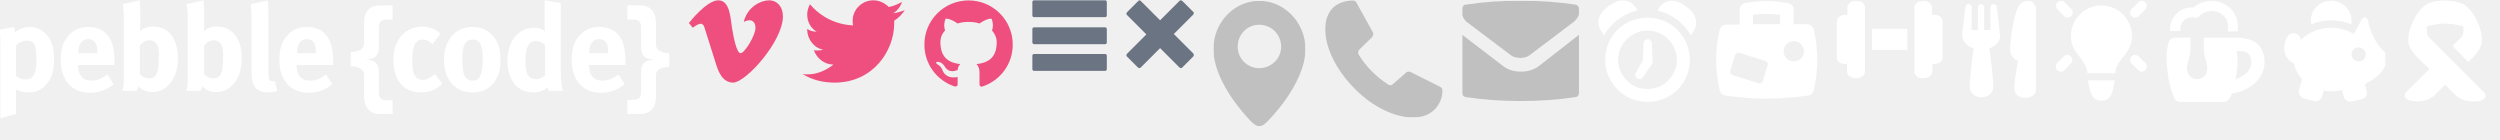
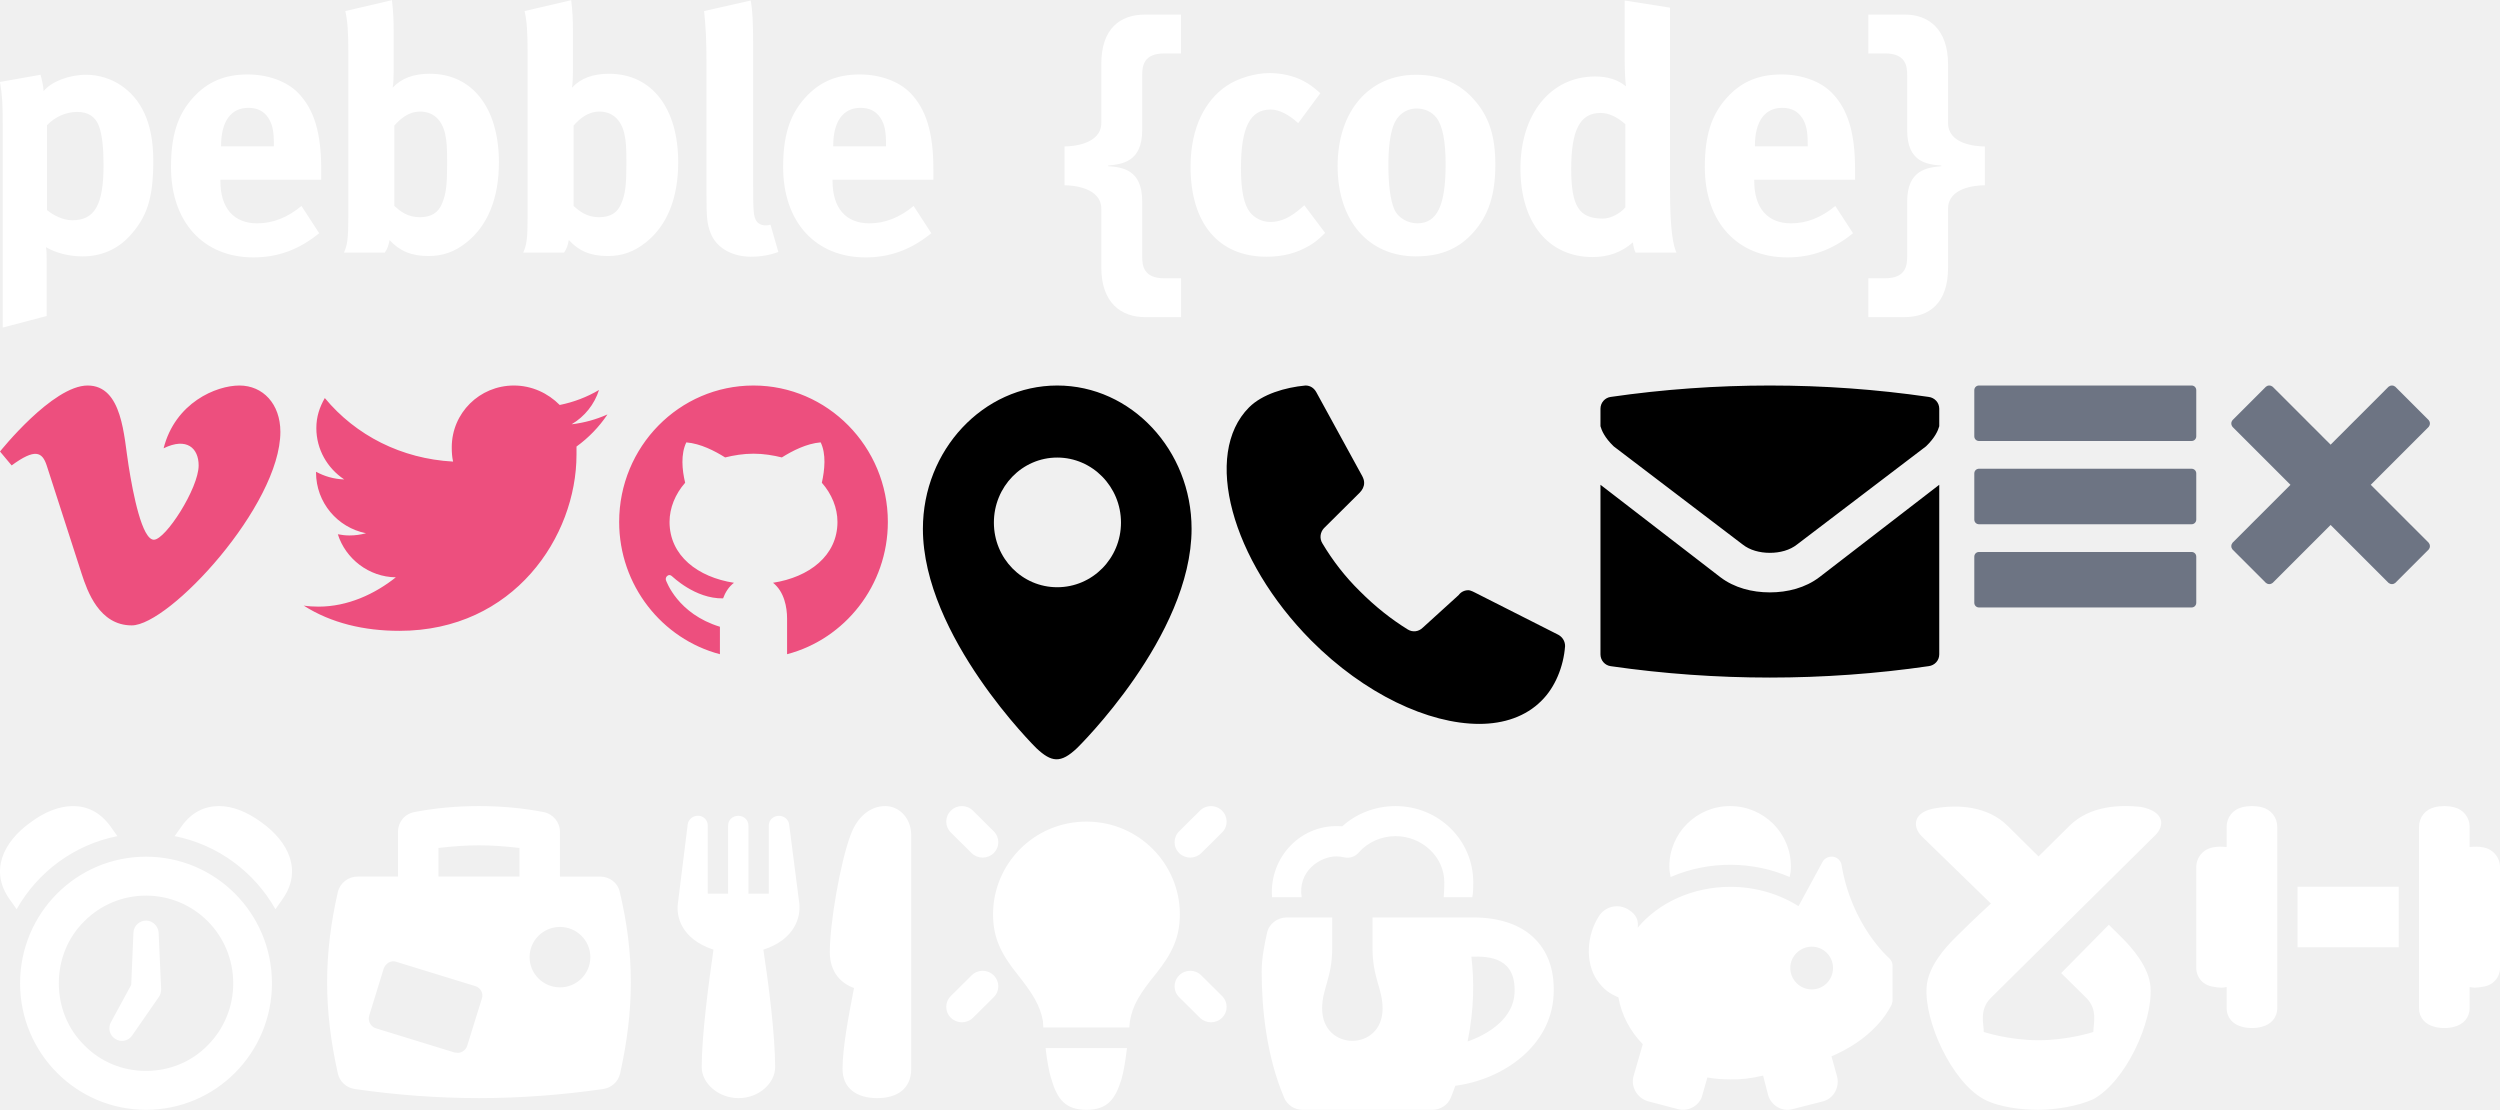
- <svg xmlns="http://www.w3.org/2000/svg" xmlns:xlink="http://www.w3.org/1999/xlink" version="1.1" id="Layer_1" x="0px" y="0px" width="638px" height="35.6px" viewBox="-257.9 315 638 35.6" enable-background="new -257.9 315 638 35.6" xml:space="preserve">
-   <symbol id="_x2E_i-10-white" viewBox="-11.6 -12.7 23.3 25.4">
-     <path fill="#FFFFFF" d="M-9.5,8.8l-1.7,1.7c-0.5,0.5-0.5,1.3,0,1.8s1.3,0.5,1.8,0l1.7-1.7c0.5-0.5,0.5-1.3,0-1.8   c-0.2-0.2-0.6-0.4-0.9-0.4S-9.3,8.5-9.5,8.8z M-11.3-5c-0.5,0.5-0.5,1.3,0,1.8l1.7,1.7c0.5,0.5,1.3,0.5,1.8,0s0.5-1.3,0-1.8L-9.4-5   c-0.2-0.2-0.6-0.4-0.9-0.4S-11-5.3-11.3-5z M-3.6-5.8c0,0.3,0,0.5,0,0.5C-3.9-4-4.5-3-5.8-1.3c-1.3,1.7-2,3-2,5   c0,4.2,3.4,7.8,7.8,7.8s7.8-3.6,7.8-7.8c0-1.9-0.6-3.3-2-5C4.4-3,3.8-4,3.6-5.3c0,0,0-0.2-0.1-0.5H-3.6z M-2.9-10.2   c-0.2,0.6-0.4,1.7-0.5,2.6h6.8c-0.1-0.9-0.3-2-0.5-2.6c-0.5-1.7-1.2-2.6-2.9-2.6S-2.4-11.8-2.9-10.2z M7.7,8.8   c-0.5,0.5-0.5,1.3,0,1.8l1.7,1.7c0.5,0.5,1.3,0.5,1.8,0s0.5-1.3,0-1.8L9.5,8.8C9.3,8.5,8.9,8.4,8.6,8.4S7.9,8.5,7.7,8.8z M9.4-5   L7.7-3.3C7.2-2.8,7.2-2,7.7-1.5s1.3,0.5,1.8,0l1.7-1.7c0.5-0.5,0.5-1.3,0-1.8c-0.2-0.2-0.6-0.4-0.9-0.4S9.7-5.3,9.4-5z" />
-   </symbol>
-   <symbol id="_x2E_i-charity-white" viewBox="-10.3 -12.8 20.5 25.7">
-     <path fill="#FFFFFF" d="M2.6-11.2C2.3-10.9,1.3-9.9,0-8.6c-1.3-1.3-2.3-2.3-2.6-2.6c-1.7-1.7-4.2-1.8-6-1.5c-2,0.3-2,1.6-1.2,2.4   L-4-4.6C-5.3-3.4-6.4-2.3-7-1.7c-0.9,0.9-2.3,2.5-2.4,4.2c-0.2,2.9,2.1,8,4.8,9.5c1.3,0.7,3.2,0.9,4.6,0.9s3.3-0.3,4.6-0.9   c2.7-1.5,5-6.5,4.8-9.5C9.3,0.8,7.8-0.9,7-1.7C6.7-2,6.3-2.4,5.9-2.8l-4,4.1L4,3.4C5,4.4,4.6,5.6,4.6,6.3C4.6,6.3,2.5,7,0,7   s-4.6-0.7-4.6-0.7C-4.6,5.6-5,4.4-4,3.4c1.3-1.3,13-13,13.8-13.8c0.8-0.8,0.8-2-1.2-2.4C6.8-13,4.3-12.9,2.6-11.2z" />
-   </symbol>
-   <symbol id="_x2E_i-close-grey" viewBox="-8.6 -8.6 17.2 17.3">
-     <path fill="#6B7482" d="M8.6-5.3c0-0.1-0.1-0.2-0.1-0.3L5.6-8.5C5.5-8.6,5.4-8.6,5.3-8.6S5.1-8.5,5-8.5l-5,5l-5-5   c-0.1-0.1-0.2-0.1-0.3-0.1c-0.1,0-0.2,0.1-0.3,0.1l-2.9,2.9c-0.1,0.1-0.1,0.2-0.1,0.3S-8.5-5.1-8.5-5l5,5l-5,5   c-0.1,0.1-0.1,0.2-0.1,0.3s0.1,0.2,0.1,0.3l2.9,2.9c0.1,0.1,0.2,0.2,0.3,0.2c0.1,0,0.2-0.1,0.3-0.1l5-5l5,5   c0.1,0.1,0.2,0.1,0.3,0.1s0.2-0.1,0.3-0.1l2.9-2.9c0.1-0.1,0.1-0.2,0.1-0.3S8.5,5.2,8.5,5.1l-5-5l5-5C8.6-5.1,8.6-5.2,8.6-5.3z    M8.6-5.3c0-0.1-0.1-0.2-0.1-0.3L5.6-8.5C5.5-8.6,5.4-8.6,5.3-8.6S5.1-8.5,5-8.5l-5,5l-5-5c-0.1-0.1-0.2-0.1-0.3-0.1   c-0.1,0-0.2,0.1-0.3,0.1l-2.9,2.9c-0.1,0.1-0.1,0.2-0.1,0.3S-8.5-5.1-8.5-5l5,5l-5,5c-0.1,0.1-0.1,0.2-0.1,0.3s0.1,0.2,0.1,0.3   l2.9,2.9c0.1,0.1,0.2,0.2,0.3,0.2c0.1,0,0.2-0.1,0.3-0.1l5-5l5,5c0.1,0.1,0.2,0.1,0.3,0.1s0.2-0.1,0.3-0.1l2.9-2.9   c0.1-0.1,0.1-0.2,0.1-0.3S8.5,5.2,8.5,5.1l-5-5l5-5C8.6-5.1,8.6-5.2,8.6-5.3z" />
-   </symbol>
-   <symbol id="_x2E_i-email-grey" viewBox="-14.9 -12.8 29.8 25.6">
-     <path opacity="0.2" enable-background="new    " d="M14,11.8c-4.6,0.7-9.3,1-14,1s-9.4-0.3-14-1c-0.5,0-0.9-0.5-0.9-1V9.2   c0.1-0.3,0.3-1,1-1.7l11.4-8.6C-1.9-1.6-1-1.8-0.1-1.8s1.8,0.2,2.4,0.7l11.4,8.6c0.8,0.8,1.1,1.4,1.2,1.8v1.5   C14.9,11.3,14.5,11.7,14,11.8z" />
-     <path opacity="0.2" enable-background="new    " d="M0.1-5.3c-1.6,0-3.2,0.4-4.4,1.3l-10.6,8.1v-14.9c0-0.5,0.4-0.9,0.9-1   c4.6-0.7,9.3-1,14-1s9.4,0.3,14,1c0.5,0,0.9,0.5,0.9,1V4.1L4.5-4C3.2-4.9,1.7-5.3,0.1-5.3z" />
-   </symbol>
-   <symbol id="_x2E_i-flexible-white" viewBox="-12.5 -12.9 25 25.9">
-     <path fill="#FFFFFF" d="M-11.1,4.1L-11.7,5c-1.7,2.4-0.6,4.9,1.8,6.6c1.2,0.9,2.4,1.4,3.6,1.4c1.2,0,2.3-0.5,3.2-1.7l0.6-0.8   C-6.1,9.6-9.3,7.3-11.1,4.1z M0-12.9c-6,0-10.8,4.8-10.8,10.8S-6,8.6,0,8.6c6,0,10.8-4.8,10.8-10.8S6-12.9,0-12.9z M5.3-7.4   C6.7-6,7.5-4.1,7.5-2.2S6.7,1.7,5.3,3.1S2,5.3,0,5.3c-2,0-3.9-0.8-5.3-2.2c-1.4-1.4-2.2-3.3-2.2-5.3S-6.7-6-5.3-7.4   C-3.9-8.9-2-9.6,0-9.6C2-9.6,3.9-8.9,5.3-7.4z M1.3-2.6c0-0.2-0.1-0.5-0.2-0.7l-2.3-3.3c-0.3-0.5-1-0.6-1.5-0.3   C-3.1-6.6-3.3-6-3-5.5l1.8,3.2l0.2,4.4c0,0.6,0.5,1,1.1,1c0.5,0,1-0.5,1-1L1.3-2.6z M2.5,10.4L3,11.2c0.9,1.2,2,1.7,3.2,1.7   c1.2,0,2.4-0.5,3.6-1.4c2.4-1.7,3.5-4.2,1.8-6.6l-0.6-0.8C9.3,7.3,6.1,9.6,2.5,10.4z" />
-   </symbol>
-   <symbol id="_x2E_i-gbl-logo-white" viewBox="-85.5 -15 170.9 30.1">
-     <g>
-       <path fill="#FFFFFF" d="M-73.8-6.6c-1.1-1.2-2.5-1.8-4.3-1.8c-1.2,0-2.4,0.3-3.3,0.8c0.1-0.4,0.1-0.8,0.1-1.3v-5l-4-1.1V3.6    c0,2.1,0,2.7-0.2,4l3.7,0.7c0.1-0.6,0.2-1,0.2-1.5c0.7,0.9,2.3,1.5,3.9,1.5c1.1,0,2.3-0.4,3.1-1c1.7-1.2,3-3.2,3-6.9    C-71.6-3-72.1-4.8-73.8-6.6z M-76.5,3.5c-0.3,0.9-1,1.3-2,1.3s-2-0.4-2.8-1.2v-7.8c0.6-0.5,1.5-0.9,2.3-0.9c2.1,0,2.9,1.4,2.9,5.1    C-76.1,1.5-76.2,2.7-76.5,3.5z M-65.5-1.4v-0.1c0-2.5,1.2-3.9,3.4-3.9c1.4,0,2.8,0.5,4.1,1.6l1.6-2.5c-1.8-1.5-3.8-2.2-6-2.2    c-4.6,0-7.5,3.2-7.5,8.3c0,2.9,0.6,4.8,2,6.3c1.3,1.5,2.9,2.2,5,2.2c1.8,0,3.6-0.6,4.6-1.7c1.5-1.5,2.1-3.7,2.1-7v-1    C-56.2-1.4-65.5-1.4-65.5-1.4z M-60.6,1.9c0,1.2-0.1,1.8-0.5,2.4s-1,0.9-1.8,0.9c-1.6,0-2.5-1.2-2.5-3.5V1.6h4.8    C-60.6,1.6-60.6,1.9-60.6,1.9z M-43-7.1c-1.1-0.9-2.2-1.2-3.5-1.2c-1.6,0-2.7,0.5-3.6,1.5c-0.1-0.6-0.2-0.7-0.4-1.2h-3.7    c0.3,0.7,0.4,1.2,0.4,3.4v14.8c0,2-0.1,3-0.3,3.9l4.3,1c0.1-1.1,0.2-1.7,0.2-2.8V8.5c0-0.5,0-1.2-0.1-1.4c0.8,0.9,1.9,1.3,3.4,1.3    c3.9,0,6.3-3.1,6.3-8.1C-40-3-41-5.5-43-7.1z M-45,2.9c-0.3,1.4-1.2,2-2.3,2s-1.8-0.7-2.4-1.3v-7.4c0.6-0.5,1.2-1,2.3-1    c1,0,1.7,0.4,2,1.2c0.4,0.9,0.5,1.7,0.5,3.7C-44.8,1.6-44.8,2.2-45,2.9z M-26.7-7.1c-1.1-0.9-2.2-1.2-3.5-1.2    c-1.6,0-2.7,0.5-3.6,1.5C-33.9-7.4-34-7.5-34.2-8h-3.7c0.3,0.7,0.4,1.2,0.4,3.4v14.8c0,2-0.1,3-0.3,3.9l4.3,1    c0.1-1.1,0.2-1.7,0.2-2.8V8.5c0-0.5,0-1.2-0.1-1.4c0.8,0.9,1.9,1.3,3.4,1.3c3.9,0,6.3-3.1,6.3-8.1C-23.7-3-24.7-5.5-26.7-7.1z     M-28.6,2.9c-0.3,1.4-1.2,2-2.3,2s-1.8-0.7-2.4-1.3v-7.4c0.6-0.5,1.2-1,2.3-1c1,0,1.7,0.4,2,1.2c0.4,0.9,0.5,1.7,0.5,3.7    C-28.4,1.6-28.5,2.2-28.6,2.9z M-17.1-8.4c-1.8,0-3.2,0.8-3.7,2.2c-0.3,0.8-0.4,1.3-0.4,3.6V9.3c0,2.1-0.1,3.4-0.2,4.8l4.3,1    c0.2-0.9,0.2-1.9,0.2-4.2V-1.6c0-2.7,0-3.1,0.3-3.6c0.2-0.3,0.5-0.4,0.8-0.4c0.2,0,0.2,0,0.5,0.1l0.7-2.5    C-15.3-8.3-16.2-8.4-17.1-8.4z M-9.7-1.4v-0.1c0-2.5,1.2-3.9,3.4-3.9c1.4,0,2.8,0.5,4.1,1.6l1.6-2.5c-1.8-1.5-3.8-2.2-6-2.2    c-4.6,0-7.5,3.2-7.5,8.3c0,2.9,0.6,4.8,2,6.3c1.3,1.5,2.9,2.2,5,2.2c1.8,0,3.6-0.6,4.6-1.7c1.5-1.5,2.1-3.7,2.1-7v-1    C-0.4-1.4-9.7-1.4-9.7-1.4z M-4.8,1.9c0,1.2-0.1,1.8-0.5,2.4s-1,0.9-1.8,0.9c-1.6,0-2.5-1.2-2.5-3.5V1.6h4.8V1.9z M11.5-13.9    c-2.2,0-4,1.3-4,4.6v5.4c0,1.9-2.6,2.2-3.4,2.2v3.6c0.8,0,3.4,0.2,3.4,2.2v5.2c0,3.2,1.7,4.5,4,4.5h3.3v-3.6h-1.5    c-1.9,0-2-1.2-2-2v-5c0-2.9-1.8-3.1-3.1-3.2v-0.1c1.3-0.1,3.1-0.3,3.1-3.2v-5.1c0-0.8,0.1-2,2-2h1.5v-3.5H11.5z M25.9-7.4    c-1.1-0.7-2.4-1-3.9-1c-4.4,0-7,3.1-7,8.2c0,3.7,1.4,6.1,3.3,7.4c1.1,0.7,2.6,1.2,4,1.2c1.1,0,2.2-0.2,3.1-0.7    C26,7.4,26.3,7.2,27,6.6l-2-2.7c-0.8,0.8-1.7,1.2-2.5,1.2c-1.9,0-2.7-1.6-2.7-5.4c0-2.1,0.3-3.3,0.8-4c0.4-0.6,1.2-0.9,1.9-0.9    c1,0,1.8,0.4,2.9,1.3l0.2,0.2l1.9-2.5C26.7-6.8,26.5-7.1,25.9-7.4z M40.4-6.2c-1.2-1.4-2.8-2.2-5.3-2.2c-4.3,0-7.2,3.2-7.2,8.3    c0,5,2.9,8.4,7.2,8.4c2.3,0,4.1-0.8,5.4-2.4c1.3-1.5,1.8-3.2,1.8-5.8C42.4-2.7,41.7-4.6,40.4-6.2z M37,4.3    c-0.4,0.5-1.1,0.8-1.8,0.8c-1,0-1.8-0.6-2.2-1.6c-0.3-0.8-0.4-2-0.4-3.6c0-1.8,0.2-3.2,0.5-4c0.4-0.9,1.3-1.3,2.1-1.3    c1.8,0,2.6,1.6,2.6,5.4C37.8,2.2,37.5,3.6,37,4.3z M54.6-8c-0.1,0.2-0.2,0.5-0.2,0.9c-1-0.9-2.2-1.3-3.7-1.3    c-4.1,0-6.6,3.2-6.6,8.1c0,5,2.8,8.4,6.8,8.4c1.2,0,2.1-0.3,2.8-0.9c-0.1,0.3-0.1,1.4-0.1,2.4v5.5l4.1-0.7V-2.2    c0-3.9,0.3-5.2,0.6-5.8H54.6L54.6-8z M53.7,3.7c-0.8,0.7-1.5,1-2.3,1c-1.9,0-2.7-1.6-2.7-5.1c0-3.4,0.7-4.6,2.9-4.6    c0.8,0,1.7,0.5,2.1,1V3.7z M64.9-1.4v-0.1c0-2.5,1.2-3.9,3.4-3.9c1.4,0,2.8,0.5,4.1,1.6L74-6.3c-1.8-1.5-3.8-2.2-6-2.2    c-4.6,0-7.5,3.2-7.5,8.3c0,2.9,0.6,4.8,2,6.3c1.3,1.5,2.9,2.2,5,2.2c1.8,0,3.6-0.6,4.6-1.7c1.5-1.5,2.1-3.7,2.1-7v-1L64.9-1.4    L64.9-1.4z M69.8,1.9c0,1.2-0.1,1.8-0.5,2.4s-1,0.9-1.8,0.9C65.9,5.2,65,4,65,1.7V1.6h4.8V1.9z M82-4v-5.4c0-3.2-1.7-4.5-4-4.5    h-3.3v3.6h1.5c1.9,0,2,1.2,2,2v5c0,2.9,1.8,3.1,3.1,3.2V0c-1.3,0.1-3.1,0.3-3.1,3.2v5c0,0.8-0.1,2-2,2h-1.5v3.6h3.4    c2.1,0,3.9-1.3,3.9-4.6V3.8c0-1.9,2.5-2.2,3.4-2.2v-3.5C84.5-1.9,82-2.1,82-4L82-4z" />
+ <svg xmlns="http://www.w3.org/2000/svg" width="214" height="95" viewBox="0 0 214 95">
+   <g fill="none" fill-rule="evenodd">
+     <path d="M14.004 38.374c1.992-.974 3 0 3 1.467 0 1.96-2.836 6.36-3.832 6.36-1.008 0-1.78-3.884-2.168-6.36C10.604 37.4 10.5 33 7.5 33S0 38.65 0 38.65l.996 1.19c2.004-1.466 2.613-1.168 3 0l3 9.293c.48 1.467 1.5 4.4 4.277 4.4C14.496 53.533 24 43.267 24 36.965 24 34.57 22.5 33 20.496 33c-1.992 0-5.496 1.467-6.492 5.374zM48.928 36.32c1.117-.657 1.955-1.705 2.348-2.94-1.015.604-2.17 1.046-3.364 1.286C46.91 33.656 45.525 33 43.99 33c-2.946 0-5.32 2.36-5.32 5.288 0 .416.025.845.114 1.224-4.418-.24-8.328-2.234-10.98-5.44-.446.783-.725 1.59-.725 2.575 0 1.818.94 3.433 2.386 4.392-.876-.026-1.69-.266-2.412-.657v.063c0 2.574 1.84 4.72 4.278 5.2-.457.126-.94.19-1.422.19-.33 0-.66-.04-.99-.102.66 2.095 2.653 3.66 4.964 3.685-1.803 1.438-4.126 2.51-6.614 2.51-.432 0-.85-.025-1.27-.088C28.35 53.344 31.18 54 34.188 54c9.8 0 15.16-8.077 15.16-15.08v-.695c1.027-.745 1.928-1.666 2.652-2.75-.965.428-1.98.718-3.072.844zM53 44.677C53 50.105 56.672 54.7 61.625 56v-2.35c-3.616-1.105-4.582-3.887-4.627-4.002-.034-.136.023-.296.157-.376.1-.08.26-.057.37.057.023 0 1.966 1.938 4.37 1.892.18-.49.47-.98.932-1.334-3.09-.48-5.514-2.315-5.514-5.21 0-1.187.482-2.384 1.336-3.354-.27-1.106-.383-2.463.1-3.455 1.224.102 2.426.73 3.324 1.288.753-.183 1.55-.32 2.426-.32.876 0 1.673.137 2.426.32.898-.56 2.1-1.186 3.324-1.29.483.993.348 2.35.1 3.456.855.97 1.338 2.167 1.338 3.353 0 2.896-2.426 4.732-5.515 5.21.966.765 1.202 2.11 1.202 3.057V56C72.328 54.7 76 50.105 76 44.677 76 38.245 70.834 33 64.5 33 58.132 33 53 38.245 53 44.677z" fill="#ED4F7E" />
+     <path d="M188 40.524c0-.223-.176-.4-.4-.4h-18.2c-.224 0-.4.177-.4.4v3.952c0 .223.176.4.4.4h18.2c.224 0 .4-.177.4-.4v-3.952zm0-7.125c0-.224-.176-.4-.4-.4h-18.2c-.224 0-.4.176-.4.4v3.95c0 .224.176.4.4.4h18.2c.224 0 .4-.176.4-.4V33.4zm0 14.25c0-.224-.176-.4-.4-.4h-18.2c-.224 0-.4.176-.4.4v3.95c0 .224.176.4.4.4h18.2c.224 0 .4-.176.4-.4v-3.95zM202.936 41.5l4.96-4.96c.066-.085.104-.18.104-.293 0-.114-.038-.2-.104-.284l-2.86-2.86c-.084-.065-.17-.103-.283-.103-.113 0-.208.038-.293.104l-4.96 4.96-4.96-4.96c-.085-.066-.18-.104-.293-.104-.114 0-.2.038-.284.104l-2.86 2.86c-.065.084-.103.17-.103.283 0 .113.038.208.104.293l4.96 4.96-4.96 4.96c-.066.085-.104.18-.104.293 0 .114.038.2.104.284l2.86 2.86c.084.065.17.103.283.103.113 0 .208-.038.293-.104l4.96-4.96 4.96 4.96c.085.066.18.104.293.104.114 0 .2-.038.284-.104l2.86-2.86c.065-.084.103-.17.103-.283 0-.113-.038-.208-.104-.293l-4.96-4.96z" fill="#6D7483" />
+     <path d="M90.5 33C84.162 33 79 38.533 79 45.267c0 9.2 9.703 18.766 9.703 18.766 1.307 1.234 2.09 1.334 3.496 0 0 0 9.8-9.566 9.8-18.766C102 38.533 96.838 33 90.5 33zm0 17.267c-3.006 0-5.423-2.467-5.423-5.534 0-3.066 2.417-5.566 5.423-5.566 3.006 0 5.456 2.5 5.456 5.566 0 3.067-2.45 5.534-5.456 5.534zM121.795 53.722c-.354.356-.87.42-1.288.162-1.417-.873-2.802-1.972-4.09-3.265-1.29-1.262-2.352-2.652-3.22-4.107-.26-.42-.194-.938.128-1.293l3.06-3.04c.225-.225.386-.516.386-.84 0-.226-.064-.387-.16-.58l-3.93-7.178c-.193-.356-.515-.582-.933-.582-1.74.162-3.704.744-4.832 1.875-3.993 4.01-1.513 13.06 5.315 19.946 4.573 4.592 10.048 7.146 14.396 7.146 2.126 0 3.994-.647 5.314-1.972 1.16-1.132 1.9-2.91 2.03-4.688 0-.42-.226-.776-.58-.97l-7.15-3.62s-.355-.194-.548-.194c-.354 0-.644.16-.837.42l-3.06 2.78zM155.74 49.406c-1.198.912-2.72 1.302-4.24 1.302s-3.042-.39-4.24-1.302L137 41.496v14.518c0 .52.388.944.874 1.01 4.5.65 9.095.976 13.626.976 4.53 0 9.127-.326 13.594-.977.518-.065.906-.488.906-1.01V41.497l-10.26 7.91zm-17.607-11.198l11.037 8.4c.615.487 1.456.715 2.33.715.874 0 1.715-.228 2.33-.716l11.037-8.4c.777-.747 1.036-1.366 1.133-1.724v-1.497c0-.52-.388-.944-.906-1.01-4.467-.65-9.03-.976-13.594-.976s-9.127.326-13.626.977c-.486.065-.874.488-.874 1.01v1.496c.097.358.356.977 1.133 1.725z" fill="#000" />
+     <path d="M10.048 71.573l-.593-.84C8.565 69.515 7.46 69 6.248 69c-1.186 0-2.452.515-3.61 1.38-2.4 1.708-3.53 4.2-1.807 6.61l.594.84c1.806-3.197 4.932-5.526 8.624-6.257zm13.528 6.256l.593-.84c1.723-2.41.59-4.902-1.807-6.61-1.186-.865-2.425-1.38-3.61-1.38-1.214 0-2.346.515-3.208 1.733l-.593.84c3.692.73 6.818 3.06 8.624 6.256zm-.297 6.337c0-5.986-4.824-10.834-10.78-10.834-5.956 0-10.78 4.848-10.78 10.834C1.72 90.152 6.545 95 12.5 95c5.956 0 10.78-4.848 10.78-10.833zM12.5 91.67c-1.994 0-3.88-.76-5.282-2.195-1.428-1.408-2.183-3.304-2.183-5.308 0-2.005.755-3.9 2.183-5.31 1.4-1.407 3.288-2.192 5.282-2.192 1.994 0 3.88.785 5.282 2.193 1.4 1.41 2.183 3.304 2.183 5.31 0 2.003-.782 3.9-2.183 5.307-1.4 1.435-3.288 2.194-5.282 2.194zm1.078-11.837c-.027-.54-.485-1.002-1.024-1.03-.593-.026-1.105.434-1.132 1.03l-.19 4.47-1.75 3.222c-.243.46-.108 1.083.35 1.38.485.353 1.16.218 1.482-.27l2.29-3.304c.136-.188.19-.432.19-.676l-.216-4.82zM53.052 76.355c-.162-.782-.867-1.32-1.68-1.32h-3.44v-3.826c0-.836-.595-1.537-1.407-1.698C44.71 69.162 42.842 69 41 69c-1.87 0-3.71.162-5.525.512-.84.16-1.408.862-1.408 1.697v3.824h-3.44c-.812 0-1.517.54-1.706 1.32-.595 2.587-.92 5.146-.92 7.732 0 2.586.325 5.146.92 7.813.163.7.732 1.21 1.436 1.32 3.52.51 7.096.78 10.644.78s7.123-.27 10.644-.78c.704-.11 1.273-.62 1.435-1.32.595-2.668.92-5.228.92-7.814 0-2.586-.325-5.145-.948-7.73zm-11.808 9.132L39.998 89.5c-.054.217-.217.405-.406.513-.136.08-.27.108-.407.108-.108 0-.19-.026-.27-.026L32.17 88.02c-.433-.135-.703-.62-.568-1.078l1.246-4.04c.08-.217.244-.405.433-.513.218-.11.435-.136.65-.055l6.745 2.074c.46.134.73.62.57 1.077zm3.223-10.453h-6.934v-2.45c2.6-.297 4.334-.297 6.934 0v2.45zm3.466 9.483c-1.435 0-2.6-1.158-2.6-2.586 0-1.427 1.165-2.585 2.6-2.585 1.436 0 2.6 1.158 2.6 2.586 0 1.43-1.164 2.587-2.6 2.587zM75.768 69c-1.197 0-2.367.833-2.966 2.5-.87 2.318-1.77 7.5-1.77 10 0 1.745.98 2.682 2.07 3.073-.49 2.526-.98 5.156-.98 6.927 0 1.667 1.224 2.5 2.966 2.5C76.83 94 78 93.167 78 91.5v-20c0-1.458-1.007-2.5-2.232-2.5zm-7.348 8.333l-.87-6.77c-.055-.417-.436-.73-.87-.73-.49 0-.872.365-.872.834V76.5h-1.742v-5.833c0-.47-.38-.834-.87-.834s-.872.365-.872.834V76.5h-1.74v-5.833c0-.417-.3-.782-.736-.834-.49-.052-.925.287-.98.73l-.844 6.796c-.136 1.015.218 2.994 3.05 3.932-.41 2.838-1.008 7.317-1.008 10.052 0 1.38 1.415 2.656 3.156 2.656 1.742 0 3.13-1.276 3.13-2.656 0-2.735-.57-7.214-1.007-10.052 2.667-.86 3.212-2.76 3.075-3.96zM101.884 73.412c.333 0 .694-.137.944-.385l1.776-1.762c.528-.523.528-1.35 0-1.873-.527-.523-1.36-.523-1.887 0l-1.777 1.763c-.528.523-.528 1.35 0 1.872.25.248.61.385.944.385zm-17.768 0c.333 0 .694-.137.944-.385.528-.523.528-1.35 0-1.872l-1.777-1.763c-.527-.523-1.36-.523-1.887 0-.528.524-.528 1.35 0 1.873l1.776 1.762c.25.248.61.385.944.385zm12.55 14.54c.026-.33.054-.524.054-.524.222-1.377.86-2.396 2.25-4.103 1.36-1.707 2.025-3.084 2.025-5.066 0-4.297-3.498-7.93-7.995-7.93s-7.995 3.633-7.995 7.93c0 1.98.666 3.358 2.026 5.065 1.362 1.707 2 2.726 2.25 4.103 0 0 0 .193.028.523h7.357zm6.994-.442c.334 0 .695-.137.944-.385.528-.523.528-1.35 0-1.872l-1.776-1.763c-.528-.523-1.36-.523-1.888 0-.528.524-.528 1.35 0 1.873l1.777 1.762c.25.248.61.385.943.385zm-21.32 0c.333 0 .694-.137.943-.385l1.777-1.762c.528-.523.528-1.35 0-1.873-.527-.523-1.36-.523-1.888 0l-1.776 1.763c-.528.523-.528 1.35 0 1.872.25.248.61.385.944.385zM93 95c1.805 0 2.47-.91 2.998-2.616.195-.66.36-1.707.472-2.67h-6.968c.11.963.278 2.01.5 2.67C90.502 94.09 91.195 95 93 95zM111.423 76.8c-.35-2.194 1.536-3.494 2.992-3.494.188 0 .404.027.647.082.458.108.943-.055 1.24-.407.78-.892 1.94-1.407 3.153-1.407 2.29 0 4.178 1.787 4.178 3.954 0 .73-.054 1.273-.054 1.273h2.45c.082-.406.082-.84.082-1.273 0-3.602-2.938-6.527-6.657-6.527-1.698 0-3.342.623-4.555 1.733-3.53-.298-6.28 2.682-6.01 6.067h2.533zM122.608 95c.7 0 1.32-.406 1.59-1.056.135-.325.243-.65.378-1.002 4.097-.542 8.167-3.386 8.41-7.72.107-1.976-.378-3.574-1.51-4.766-1.267-1.354-3.234-1.923-5.364-1.923h-8.625v2.6c0 2.6.863 3.467.863 5.2 0 3.684-5.175 3.684-5.175 0 0-1.733.862-2.6.862-5.2v-2.6h-3.88c-.81 0-1.537.542-1.7 1.327-.24 1.084-.457 2.194-.457 3.305 0 3.168.404 7.204 1.914 10.78.27.65.89 1.055 1.59 1.055h11.104zm3.02-5.85c.565-2.79.565-5.173.323-7.258 1.59-.054 3.855.108 3.693 3.14-.108 2.06-2.075 3.44-4.016 4.118zM153.194 75.072c.08-.352.108-.515.108-.895 0-2.873-2.33-5.177-5.203-5.177s-5.203 2.304-5.203 5.177c0 .38.054.57.108.895 3.333-1.437 7.072-1.355 10.19 0zm8.48 6.912c-.026-.027-3.17-2.765-4.037-7.942-.054-.352-.352-.65-.704-.705-.38-.054-.732.11-.92.434l-2.06 3.796c-1.627-1.03-3.66-1.654-5.827-1.654-3.278 0-6.178 1.383-7.94 3.497.137-.977-.514-1.356-.785-1.546-.866-.542-1.977-.298-2.52.542-1.083 1.654-1.19 3.985-.188 5.476.596.867 1.192 1.22 1.842 1.49.27 1.52 1.003 2.9 2.087 4.013l-.785 2.71c-.27.922.298 1.898 1.22 2.17l2.573.676c.84.218 1.707-.215 2.033-1 .028-.083.488-1.71.488-1.71.57.11 1.247.163 1.95.163.868.028 1.817-.08 2.82-.325 0 0 .433 1.654.433 1.68.272.895 1.193 1.437 2.087 1.193l2.548-.65c.948-.216 1.49-1.192 1.273-2.113l-.488-1.762c.136-.055.298-.11.434-.19 3.577-1.654 4.633-4.093 4.715-4.23.026-.107.08-.243.08-.35v-3.01c0-.244-.135-.488-.325-.65zm-4.768.868c0 1.03-.813 1.843-1.816 1.843-1.002 0-1.842-.813-1.842-1.843 0-1.003.84-1.816 1.842-1.816 1.003 0 1.816.813 1.816 1.816zM193.606 69.1c-.54-.134-1.137-.134-1.68 0-.784.19-1.326.865-1.326 1.675v1.728c-.38-.027-.758-.054-1.137.027-.84.135-1.463.837-1.463 1.7v8.613c0 .864.623 1.512 1.463 1.62.243.054.46.08.704.08.135 0 .298-.026.433-.053v1.81c0 .81.542 1.403 1.327 1.592.27.08.57.108.84.108s.568-.027.84-.108c.785-.19 1.326-.783 1.326-1.593V70.774c0-.81-.54-1.485-1.327-1.674zm3.06 11.988h8.667v-5.183h-8.666v5.183zm13.407 6.804c.785-.19 1.327-.783 1.327-1.593v-1.81c.135.027.298.054.433.054.244 0 .46-.027.704-.08.84-.11 1.463-.757 1.463-1.62V74.23c0-.863-.623-1.565-1.463-1.7-.38-.08-.758-.054-1.137-.027v-1.728c0-.81-.542-1.485-1.327-1.674-.542-.134-1.138-.134-1.68 0-.785.19-1.326.865-1.326 1.675V86.3c0 .81.54 1.403 1.327 1.592.27.08.57.108.84.108s.568-.027.84-.108zM174.5 73.312c-1.325-1.31-2.345-2.32-2.65-2.623-1.734-1.716-4.282-1.816-6.117-1.514-2.04.303-2.04 1.614-1.223 2.42l5.912 5.75c-1.325 1.21-2.446 2.32-3.058 2.926-.918.908-2.345 2.522-2.447 4.237-.204 2.924 2.14 8.07 4.894 9.582 1.326.706 3.263.908 4.69.908 1.427 0 3.364-.303 4.69-.908 2.752-1.513 5.097-6.557 4.893-9.583-.102-1.716-1.63-3.43-2.447-4.238-.306-.302-.714-.706-1.12-1.11l-4.08 4.137 2.142 2.117c1.02 1.01.61 2.22.61 2.925 0 0-2.14.706-4.688.706-2.55 0-4.69-.706-4.69-.706 0-.706-.407-1.916.612-2.925 1.326-1.31 13.253-13.114 14.068-13.92.816-.808.816-2.018-1.223-2.422-1.835-.2-4.383-.1-6.116 1.614l-2.65 2.622z" fill="#FFF" />
+     <g fill="#FFF">
+       <path d="M8.485 10.834c-.29-.816-.903-1.254-1.866-1.254-.963 0-1.896.41-2.596 1.138v7.262c.525.437 1.37.875 2.158.875 1.924 0 2.683-1.313 2.683-4.725 0-1.43-.117-2.566-.38-3.296zm2.567 9.42c-1.02 1.08-2.362 1.692-3.995 1.692-1.167 0-2.275-.292-3.12-.788.058.35.058.788.058 1.225v4.667l-3.762.99V10.777c0-1.954-.03-2.508-.233-3.762L3.47 6.4c.146.527.233.935.262 1.4.67-.815 2.158-1.4 3.675-1.4 1.05 0 2.128.352 2.945.906 1.604 1.08 2.77 3.003 2.77 6.445 0 3.21-.525 4.842-2.07 6.504zM23.444 12.35c0-1.107-.116-1.69-.466-2.245-.38-.583-.933-.874-1.72-.874-1.488 0-2.333 1.167-2.333 3.238v.058h4.52v-.175zm-4.578 3.034v.117c0 2.305 1.138 3.617 3.15 3.617 1.34 0 2.595-.496 3.79-1.487l1.517 2.333c-1.72 1.4-3.53 2.07-5.628 2.07-4.287 0-7.057-3.032-7.057-7.728 0-2.683.554-4.462 1.866-5.92 1.225-1.37 2.712-2.013 4.695-2.013 1.72 0 3.352.584 4.315 1.575 1.37 1.4 1.983 3.412 1.983 6.533v.904h-8.632zM38.1 11.447c-.292-1.283-1.108-1.896-2.13-1.896-1.02 0-1.72.643-2.215 1.197v6.883c.525.466 1.137.962 2.187.962.962 0 1.575-.38 1.895-1.166.35-.817.438-1.604.438-3.442 0-1.34-.03-1.895-.175-2.537zm1.837 9.303c-1.02.817-2.04 1.167-3.266 1.167-1.457 0-2.478-.438-3.323-1.37-.117.524-.146.67-.408 1.078h-3.5c.29-.67.378-1.108.378-3.18V4.623c0-1.837-.058-2.828-.262-3.674L33.55.015c.118 1.02.147 1.633.147 2.654v3.527c0 .438-.03 1.08-.088 1.313.757-.817 1.807-1.196 3.178-1.196 3.645 0 5.92 2.917 5.92 7.583 0 3.033-.934 5.395-2.77 6.853zM53.444 11.447c-.292-1.283-1.108-1.896-2.13-1.896-1.02 0-1.72.643-2.215 1.197v6.883c.524.466 1.136.962 2.186.962.962 0 1.575-.38 1.895-1.166.35-.817.44-1.604.44-3.442 0-1.34-.03-1.895-.176-2.537zm1.837 9.303c-1.02.817-2.04 1.167-3.265 1.167-1.458 0-2.48-.438-3.324-1.37-.116.524-.145.67-.408 1.078h-3.5c.293-.67.38-1.108.38-3.18V4.623c0-1.837-.058-2.828-.262-3.674l3.995-.933c.116 1.02.146 1.633.146 2.654v3.527c0 .438-.03 1.08-.087 1.313.758-.817 1.808-1.196 3.18-1.196 3.643 0 5.918 2.917 5.918 7.583 0 3.033-.932 5.395-2.77 6.853zM64.294 21.975c-1.662 0-3.004-.787-3.47-2.04-.292-.76-.35-1.226-.35-3.355V5.44c0-1.955-.058-3.15-.204-4.492l3.995-.904c.145.816.204 1.78.204 3.88v11.635c0 2.566.028 2.915.26 3.324.147.262.468.408.79.408.144 0 .232 0 .436-.058l.67 2.333c-.67.262-1.487.408-2.332.408M75.844 12.35c0-1.107-.117-1.69-.467-2.245-.38-.583-.933-.874-1.72-.874-1.487 0-2.333 1.167-2.333 3.238v.058h4.52v-.175zm-4.578 3.034v.117c0 2.305 1.137 3.617 3.15 3.617 1.34 0 2.594-.496 3.79-1.487l1.516 2.333c-1.72 1.4-3.528 2.07-5.628 2.07-4.286 0-7.057-3.032-7.057-7.728 0-2.683.554-4.462 1.867-5.92 1.224-1.37 2.71-2.013 4.694-2.013 1.72 0 3.354.584 4.316 1.575 1.37 1.4 1.983 3.412 1.983 6.533v.904h-8.63zM98.034 27.147c-2.07 0-3.762-1.225-3.762-4.258v-5.017c0-1.808-2.42-2.013-3.15-2.013v-3.324c.73 0 3.15-.204 3.15-2.012V5.478c0-3.033 1.604-4.23 3.762-4.23h3.062v3.326h-1.43c-1.778 0-1.894 1.08-1.894 1.866v4.696c0 2.712-1.692 2.916-2.917 3.033v.057c1.225.088 2.917.292 2.917 3.004v4.726c0 .787.116 1.866 1.895 1.866h1.43v3.325h-3.063M112.06 21.042c-1.05.612-2.217.933-3.645.933-4.112 0-6.503-2.858-6.503-7.7 0-3.44 1.312-5.715 3.062-6.91.99-.672 2.45-1.11 3.703-1.11.99 0 2.07.234 2.887.672.554.29.816.495 1.458 1.05l-1.896 2.566c-.787-.73-1.632-1.167-2.36-1.167-1.75 0-2.54 1.517-2.54 5.017 0 1.953.264 3.12.76 3.762.408.525 1.08.846 1.75.846.903 0 1.72-.38 2.682-1.224l.233-.205 1.78 2.364c-.583.583-.846.787-1.37 1.108M122.956 10.076c-.378-.496-.99-.787-1.69-.787-.934 0-1.692.582-2.013 1.515-.262.788-.408 1.838-.408 3.325 0 1.72.175 3.004.496 3.762.35.817 1.225 1.225 1.984 1.225 1.69 0 2.42-1.516 2.42-5.045 0-2.013-.263-3.325-.788-3.996zm3.18 9.8c-1.138 1.282-2.625 2.07-4.93 2.07-4.052 0-6.706-3.033-6.706-7.73 0-4.694 2.683-7.815 6.707-7.815 2.128 0 3.79.73 5.074 2.247 1.196 1.4 1.72 3.033 1.72 5.454 0 2.567-.582 4.317-1.865 5.775zM139.13 10.63c-.727-.64-1.427-.962-2.127-.962-1.75 0-2.508 1.458-2.508 4.783 0 3.21.67 4.26 2.712 4.26.73 0 1.545-.497 1.924-.964V10.63zm.876 10.995c-.116-.233-.175-.467-.233-.875-.962.846-2.1 1.254-3.44 1.254-3.79 0-6.183-2.945-6.183-7.582 0-4.667 2.596-7.875 6.386-7.875 1.08 0 1.925.263 2.654.846-.06-.32-.117-1.34-.117-2.216V.044l3.88.612V16.17c0 3.676.29 4.872.552 5.455h-3.5zM154.74 12.35c0-1.107-.116-1.69-.466-2.245-.38-.583-.933-.874-1.72-.874-1.488 0-2.333 1.167-2.333 3.238v.058h4.52v-.175zm-4.578 3.034v.117c0 2.305 1.137 3.617 3.15 3.617 1.34 0 2.595-.496 3.79-1.487l1.517 2.333c-1.722 1.4-3.53 2.07-5.63 2.07-4.286 0-7.056-3.032-7.056-7.728 0-2.683.554-4.462 1.866-5.92 1.225-1.37 2.712-2.013 4.695-2.013 1.72 0 3.353.584 4.316 1.575 1.37 1.4 1.983 3.412 1.983 6.533v.904h-8.63zM166.754 17.873v5.045c0 3.033-1.604 4.23-3.762 4.23h-3.06V23.82h1.427c1.778 0 1.895-1.08 1.895-1.866V17.26c0-2.712 1.69-2.916 2.916-3.033v-.058c-1.224-.09-2.915-.293-2.915-3.005V6.44c0-.787-.117-1.866-1.896-1.866h-1.43V1.25h3.15c1.983 0 3.674 1.224 3.674 4.257v5.017c0 1.808 2.333 2.012 3.15 2.012v3.324c-.817 0-3.15.205-3.15 2.013" />
    </g>
-   </symbol>
-   <symbol id="_x2E_i-github-pink" viewBox="-11.3 -11 22.6 22.1">
-     <path fill="#EE4F7E" d="M0,11c-6.2,0-11.3-5-11.3-11.3c0-5,3.2-9.2,7.7-10.7c0.6-0.1,0.8,0.2,0.8,0.5s0,1,0,1.9   C-5.9-9.2-6.6-7-6.6-7c-0.5,1.3-1.3,1.6-1.3,1.6c-1,0.7,0.1,0.7,0.1,0.7c1.1-0.1,1.7-1.2,1.7-1.2c1-1.7,2.6-1.2,3.3-0.9   C-2.7-6-2.4-5.5-2.1-5.3C-4.6-5-7.2-4-7.2,0.3c0,1.2,0.4,2.2,1.2,3c-0.1,0.3-0.5,1.4,0.1,3c0,0,0.9,0.3,3.1-1.2   C-1.9,5.4-1,5.5,0,5.5s1.9-0.1,2.8-0.4C5,6.6,5.9,6.3,5.9,6.3c0.6-1.6,0.2-2.7,0.1-3c0.7-0.8,1.2-1.8,1.2-3C7.2-4,4.6-5,2-5.3   c0.4-0.3,0.8-1,0.8-2.1c0-1.5,0-2.7,0-3.1c0-0.3,0.2-0.7,0.8-0.5c4.5,1.5,7.7,5.7,7.7,10.7C11.3,6,6.2,11,0,11z" />
-   </symbol>
-   <symbol id="_x2E_i-gym-white" viewBox="-13.5 -9.9 26.9 19.7">
-     <path fill="#FFFFFF" d="M-6.3,8V-8.1c0-0.8-0.6-1.5-1.4-1.7c-0.3-0.1-0.6-0.1-0.9-0.1c-0.3,0-0.6,0-0.9,0.1   c-0.8,0.2-1.4,0.8-1.4,1.7v1.9c-0.1,0-0.3-0.1-0.4-0.1c-0.3,0-0.5,0-0.7,0.1c-0.9,0.1-1.5,0.8-1.5,1.7v8.9c0,0.9,0.6,1.6,1.5,1.8   c0.4,0.1,0.8,0.1,1.2,0V8c0,0.8,0.6,1.5,1.4,1.7c0.6,0.1,1.2,0.1,1.7,0C-6.8,9.6-6.3,8.9-6.3,8z M-4.5,2.7h9v-5.4h-9V2.7z M8.5-9.9   c-0.3,0-0.6,0-0.9,0.1C6.8-9.6,6.3-8.9,6.3-8.1V8c0,0.8,0.6,1.5,1.4,1.7c0.6,0.1,1.2,0.1,1.7,0c0.8-0.2,1.4-0.9,1.4-1.7V6.2   c0.4,0,0.8,0.1,1.2,0c0.9-0.1,1.5-0.9,1.5-1.8v-8.9c0-0.9-0.6-1.6-1.5-1.7c-0.3-0.1-0.5-0.1-0.7-0.1c-0.1,0-0.3,0-0.4,0.1v-1.9   c0-0.8-0.6-1.5-1.4-1.7C9.1-9.8,8.8-9.9,8.5-9.9z" />
-   </symbol>
-   <symbol id="_x2E_i-holidays-white" viewBox="-12.9 -12.5 25.9 25">
-     <path fill="#FFFFFF" d="M12.9-2.6c0-2.6-0.3-5.1-0.9-7.8c-0.2-0.7-0.7-1.2-1.4-1.3C7.1-12.2,3.5-12.5,0-12.5s-7.1,0.3-10.6,0.8   c-0.7,0.1-1.3,0.6-1.4,1.3c-0.6,2.7-0.9,5.2-0.9,7.8c0,2.6,0.3,5.1,0.9,7.7c0.2,0.8,0.9,1.3,1.7,1.3h3.4v3.8c0,0.8,0.6,1.5,1.4,1.7   c1.8,0.3,3.6,0.5,5.5,0.5c1.8,0,3.7-0.2,5.5-0.5c0.8-0.2,1.4-0.9,1.4-1.7V6.5h3.4c0.8,0,1.5-0.5,1.7-1.3C12.6,2.6,12.9,0,12.9-2.6z    M-0.3-2.9L-7-0.8c-0.2,0.1-0.4,0.1-0.6-0.1C-7.9-1-8-1.2-8.1-1.4l-1.2-4c-0.1-0.5,0.1-0.9,0.6-1.1l6.7-2.1c0.1,0,0.2,0,0.3,0   c0.1,0,0.3,0,0.4,0.1C-1.2-8.4-1.1-8.2-1-8l1.2,4C0.4-3.5,0.1-3-0.3-2.9z M3.4,8.9c-2.6,0.3-4.3,0.3-6.9,0V6.5h6.9V8.9z M9.5-0.4   c0,1.4-1.2,2.6-2.6,2.6S4.3,1,4.3-0.4S5.5-3,6.9-3S9.5-1.9,9.5-0.4z" />
-   </symbol>
-   <symbol id="_x2E_i-location-grey" viewBox="-11.7 -16 23.5 32">
-     <path opacity="0.2" enable-background="new    " d="M0,16c-6.4,0-11.7-5.5-11.7-12.3c0-9.2,9.9-18.8,9.9-18.8   c1.4-1.2,2.2-1.3,3.6,0c0,0,10,9.6,10,18.8C11.8,10.5,6.4,16,0,16z M0-1.2c-3,0-5.5,2.4-5.5,5.5S-3.1,9.9,0,9.9s5.6-2.5,5.6-5.6   S3-1.2,0-1.2z" />
-   </symbol>
-   <symbol id="_x2E_i-menu-grey" viewBox="-9.5 -9 19 18">
-     <path fill="#6B7482" d="M9.5,5.1c0-0.2-0.2-0.4-0.4-0.4H-9.1c-0.2,0-0.4,0.2-0.4,0.4v3.5C-9.5,8.8-9.3,9-9.1,9H9.1   c0.2,0,0.4-0.2,0.4-0.4V5.1z M9.5-1.8c0-0.2-0.2-0.4-0.4-0.4H-9.1C-9.3-2.1-9.5-2-9.5-1.8v3.5c0,0.2,0.2,0.4,0.4,0.4H9.1   c0.2,0,0.4-0.2,0.4-0.4V-1.8z M9.5-8.6C9.5-8.8,9.3-9,9.1-9H-9.1c-0.2,0-0.4,0.2-0.4,0.4v3.5c0,0.2,0.2,0.4,0.4,0.4H9.1   c0.2,0,0.4-0.2,0.4-0.4V-8.6z" />
-   </symbol>
-   <symbol id="_x2E_i-pay-white" viewBox="-12.9 -12.9 25.8 25.8">
-     <path fill="#FFFFFF" d="M12.9-0.6v-3c0-0.1-0.1-0.2-0.1-0.3c-0.1-0.1-1.1-2.6-4.7-4.2C8-8.3,7.9-8.3,7.7-8.4l0.5-1.8   C8.4-11,7.9-12,6.9-12.2l-2.5-0.6c-0.9-0.2-1.8,0.3-2.1,1.2c0,0-0.4,1.7-0.4,1.7c-1-0.2-1.9-0.3-2.8-0.3c-0.7,0-1.4,0.1-1.9,0.2   c0,0-0.5-1.6-0.5-1.7c-0.3-0.8-1.2-1.2-2-1l-2.6,0.7c-0.9,0.3-1.5,1.2-1.2,2.2l0.8,2.7c-1.1,1.1-1.8,2.5-2.1,4   c-0.6,0.3-1.2,0.6-1.8,1.5c-1,1.5-0.9,3.8,0.2,5.4c0.5,0.8,1.6,1.1,2.5,0.5c0.3-0.2,0.9-0.6,0.8-1.5C-7,4.7-4.1,6-0.9,6   c2.2,0,4.2-0.6,5.8-1.6l2,3.8c0.2,0.3,0.5,0.5,0.9,0.4c0.4-0.1,0.6-0.4,0.7-0.7c0.9-5.1,4-7.9,4-7.9C12.8-0.1,12.9-0.4,12.9-0.6z    M-6,6.9C-6,7.2-6.1,7.4-6.1,7.8c0,2.9,2.3,5.1,5.2,5.1c2.9,0,5.2-2.3,5.2-5.1c0-0.4,0-0.5-0.1-0.9C1.1,8.2-2.6,8.3-6,6.9z M6.1,1   c-1,0-1.8-0.8-1.8-1.8c0-1,0.8-1.8,1.8-1.8s1.8,0.8,1.8,1.8C7.9,0.2,7,1,6.1,1z" />
-   </symbol>
-   <symbol id="_x2E_i-phone-grey" viewBox="-15 -15 30 29.9">
-     <path opacity="0.2" enable-background="new    " d="M14.4-7.2L7-3.5c0,0-0.4,0.2-0.6,0.2C6-3.3,5.7-3.4,5.5-3.7L2.4-6.4   C2.1-6.8,1.5-6.9,1.1-6.6c-1.4,0.9-2.9,2.1-4.2,3.4S-5.5-0.5-6.4,1c-0.3,0.4-0.2,0.9,0.1,1.3l3.2,3.1C-2.9,5.7-2.7,6-2.7,6.3   c0,0.2-0.1,0.4-0.2,0.6L-7,14.3c-0.2,0.4-0.6,0.6-1,0.6c-1.8-0.1-3.8-0.7-5-1.9c-4.1-4.2-1.6-13.5,5.5-20.6   C-2.8-12.4,2.9-15,7.4-15c2.2,0,4.1,0.6,5.5,2c1.2,1.1,2,3,2.1,4.8C15-7.8,14.8-7.4,14.4-7.2z" />
-   </symbol>
-   <symbol id="_x2E_i-snacks-white" viewBox="-9.5 -12.4 18.9 24.7">
-     <path fill="#FFFFFF" d="M-2.5,0.2c0.4-2.8,1-7.2,1-9.9c0-1.4-1.3-2.6-3-2.6s-3,1.3-3,2.6c0,2.7,0.6,7.1,1,9.9   c-2.7,0.9-3,2.9-2.9,3.9l0.8,6.7c0.1,0.4,0.5,0.8,0.9,0.7c0.4-0.1,0.7-0.4,0.7-0.8V4.9h1.6v5.8c0,0.5,0.4,0.8,0.8,0.8   s0.8-0.4,0.8-0.8V4.9h1.6v5.8c0,0.5,0.4,0.8,0.8,0.8c0.4,0,0.8-0.3,0.8-0.7l0.8-6.7C0.5,2.9,0,1.1-2.5,0.2z M9.5,9.9V-9.9   c0-1.6-1.1-2.5-2.8-2.5s-2.8,0.8-2.8,2.5c0,1.8,0.5,4.4,0.9,6.9c-1,0.4-2,1.3-2,3c0,2.5,0.9,7.6,1.7,9.9c0.6,1.7,1.7,2.5,2.8,2.5   C8.5,12.4,9.5,11.3,9.5,9.9z" />
-   </symbol>
-   <symbol id="_x2E_i-social-white" viewBox="-12.5 -12.9 25 25.9">
-     <path fill="#FFFFFF" d="M-9-12.9c-0.7,0-1.3,0.4-1.6,1.1c-1.5,3.6-1.9,7.6-1.9,10.7c0,1.1,0.2,2.2,0.5,3.3c0.2,0.8,0.9,1.3,1.7,1.3   h3.9V0.9c0-2.6-0.9-3.4-0.9-5.2c0-3.7,5.2-3.7,5.2,0C-2.1-2.6-3-1.7-3,0.9v2.6h8.6c2.1,0,4.1-0.6,5.4-1.9c1.1-1.2,1.6-2.8,1.5-4.7   c-0.2-4.3-4.3-7.1-8.4-7.7c-0.1-0.4-0.2-0.7-0.4-1c-0.3-0.6-0.9-1.1-1.6-1.1H-9z M-11.6,5.2c-0.3,3.4,2.5,6.3,6,6   c1.2,1.1,2.9,1.7,4.6,1.7c3.7,0,6.7-2.9,6.7-6.5c0-0.4,0-0.9-0.1-1.3H3.1c0,0,0.1,0.5,0.1,1.3c0,2.2-1.9,3.9-4.2,3.9   c-1.2,0-2.4-0.5-3.2-1.4C-4.5,8.6-5,8.5-5.4,8.6c-0.2,0.1-0.5,0.1-0.6,0.1c-1.5,0-3.3-1.3-3-3.5H-11.6z M9.1-3C9.3,0,7,0.2,5.4,0.1   C5.7-2,5.7-4.3,5.1-7.1C7.1-6.4,9-5.1,9.1-3z" />
-   </symbol>
-   <symbol id="_x2E_i-twitter-pink" viewBox="-13.1 -10.5 26.1 21">
-     <path fill="#EE4F7E" d="M10.3,5.3V4.6c0-7-5.4-15.1-15.2-15.1c-3,0-5.8,0.7-8.2,2.2c0.4-0.1,0.8-0.1,1.3-0.1c2.5,0,4.8,1.1,6.6,2.5   c-2.3,0-4.3,1.6-5,3.7c0.3-0.1,0.7-0.1,1-0.1c0.5,0,1,0.1,1.4,0.2c-2.3,0.4-4.1,2.6-4.1,5.2v0.1c0.7-0.5,1.5-0.7,2.4-0.7   C-11,3.4-11.9,5-11.9,6.9c0,1,0.3,1.8,0.7,2.6c2.7-3.2,6.6-5.2,11-5.4c-0.1,0.4-0.1,0.8-0.1,1.2c0,2.8,2.3,5.2,5.3,5.2   c1.5,0,2.9-0.7,3.9-1.7c1.2,0.2,2.3,0.7,3.4,1.3c-0.4-1.2-1.2-2.3-2.3-2.9c1,0.1,2,0.4,3,0.8C12.3,6.9,11.4,6,10.3,5.3L10.3,5.3z" />
-   </symbol>
-   <symbol id="_x2E_i-vimeo-pink" viewBox="-12 -10.5 24 21">
-     <path fill="#EE4F7E" d="M8.5,10.5c2,0,3.5-1.6,3.5-4.1C12,0,2.5-10.5-0.7-10.5c-2.8,0-3.8,3-4.3,4.5l-3,9.5c-0.4,1.2-1,1.5-3,0   l-1,1.2c0,0,4.5,5.8,7.5,5.8S-1.4,6-1,3.5S0.2-3,1.2-3S5,1.5,5,3.5C5,5,4,6,2,5C3,9,6.5,10.5,8.5,10.5z" />
-   </symbol>
-   <use xlink:href="#_x2E_i-location-grey" width="23.5" height="32" x="-11.7" y="-16" transform="matrix(0.9988 0 0 -0.9988 63.4567 331.1993)" overflow="visible" />
-   <use xlink:href="#_x2E_i-email-grey" width="29.8" height="25.6" x="-14.9" y="-12.8" transform="matrix(1 0 0 -1 130.1569 327.98)" overflow="visible" />
-   <use xlink:href="#_x2E_i-phone-grey" width="30" height="29.9" x="-15" y="-15" transform="matrix(1 0 0 -1 95.2696 329.9802)" overflow="visible" />
-   <use xlink:href="#_x2E_i-close-grey" width="17.2" height="17.3" x="-8.6" y="-8.6" transform="matrix(1 0 0 -1 38.1569 323.7798)" overflow="visible" />
-   <use xlink:href="#_x2E_i-gbl-logo-white" width="170.9" height="30.1" x="-85.5" y="-15" transform="matrix(1 0 0 -1 -172.4998 330.1798)" overflow="visible" />
-   <use xlink:href="#_x2E_i-twitter-pink" width="26.1" height="21" x="-13.1" y="-10.5" transform="matrix(1 0 0 -1 -39.9998 325.58)" overflow="visible" />
-   <use xlink:href="#_x2E_i-menu-grey" width="19" height="18" x="-9.5" y="-9" transform="matrix(1 0 0 -1 15.057 324.08)" overflow="visible" />
-   <use xlink:href="#_x2E_i-github-pink" width="22.6" height="22.1" x="-11.3" y="-11" transform="matrix(0.9976 0 0 -0.9976 -10.7215 326.0796)" overflow="visible" />
-   <use xlink:href="#_x2E_i-vimeo-pink" width="24" height="21" x="-12" y="-10.5" transform="matrix(1 0 0 -1 -70.1 325.58)" overflow="visible" />
-   <use xlink:href="#_x2E_i-flexible-white" width="25" height="25.9" x="-12.5" y="-12.9" transform="matrix(1 0 0 -1 162.5493 328.1072)" overflow="visible" />
-   <use xlink:href="#_x2E_i-holidays-white" width="25.9" height="25" x="-12.9" y="-12.5" transform="matrix(1 0 0 -1 192.9688 327.6766)" overflow="visible" />
-   <use xlink:href="#_x2E_i-snacks-white" width="18.9" height="24.7" x="-9.5" y="-12.4" transform="matrix(1 0 0 -1 252.2706 327.5489)" overflow="visible" />
-   <use xlink:href="#_x2E_i-charity-white" width="20.5" height="25.7" x="-10.3" y="-12.8" transform="matrix(1 0 0 -1 366.0984 328.0253)" overflow="visible" />
-   <use xlink:href="#_x2E_i-pay-white" width="25.8" height="25.8" x="-12.9" y="-12.9" transform="matrix(1 0 0 -1 337.9227 328.0957)" overflow="visible" />
-   <use xlink:href="#_x2E_i-social-white" width="25" height="25.9" x="-12.5" y="-12.9" transform="matrix(1 0 0 -1 307.5117 328.1072)" overflow="visible" />
-   <use xlink:href="#_x2E_i-10-white" width="23.3" height="25.4" x="-11.6" y="-12.7" transform="matrix(1 0 0 -1 278.3804 327.8953)" overflow="visible" />
-   <use xlink:href="#_x2E_i-gym-white" width="26.9" height="19.7" x="-13.5" y="-9.9" transform="matrix(1 0 0 -1 224.349 325.0421)" overflow="visible" />
+   </g>
</svg>
